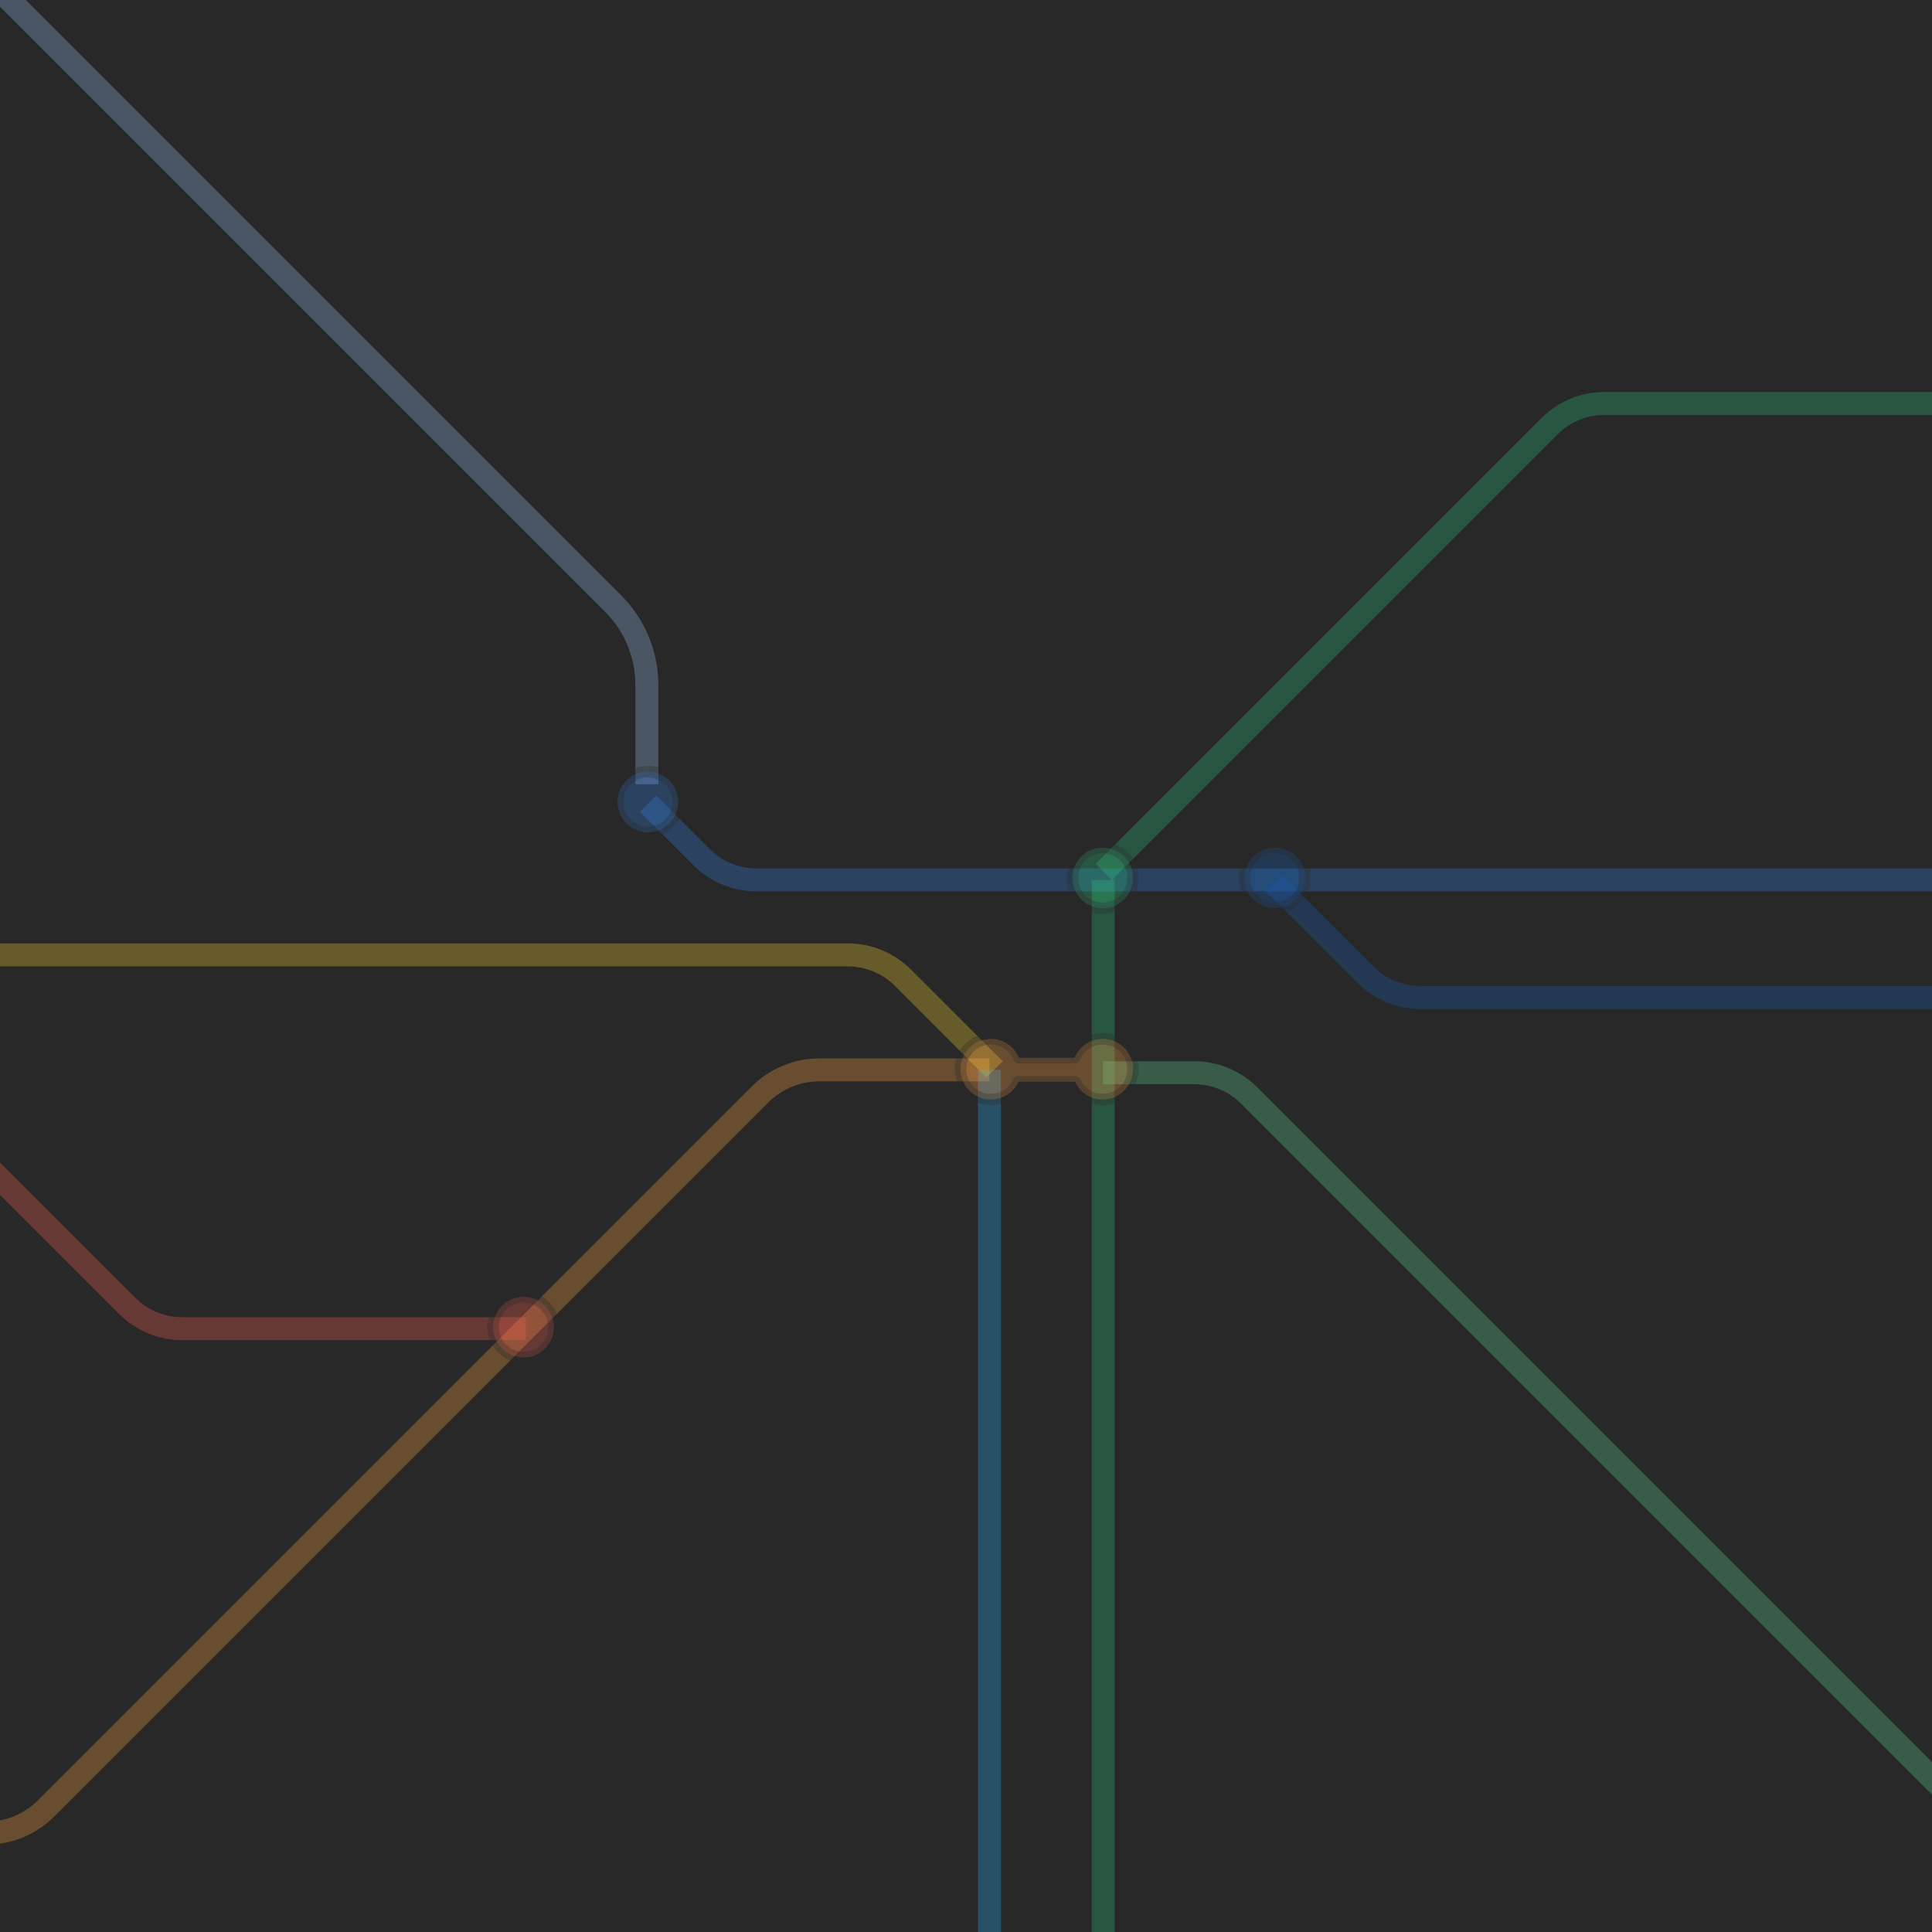
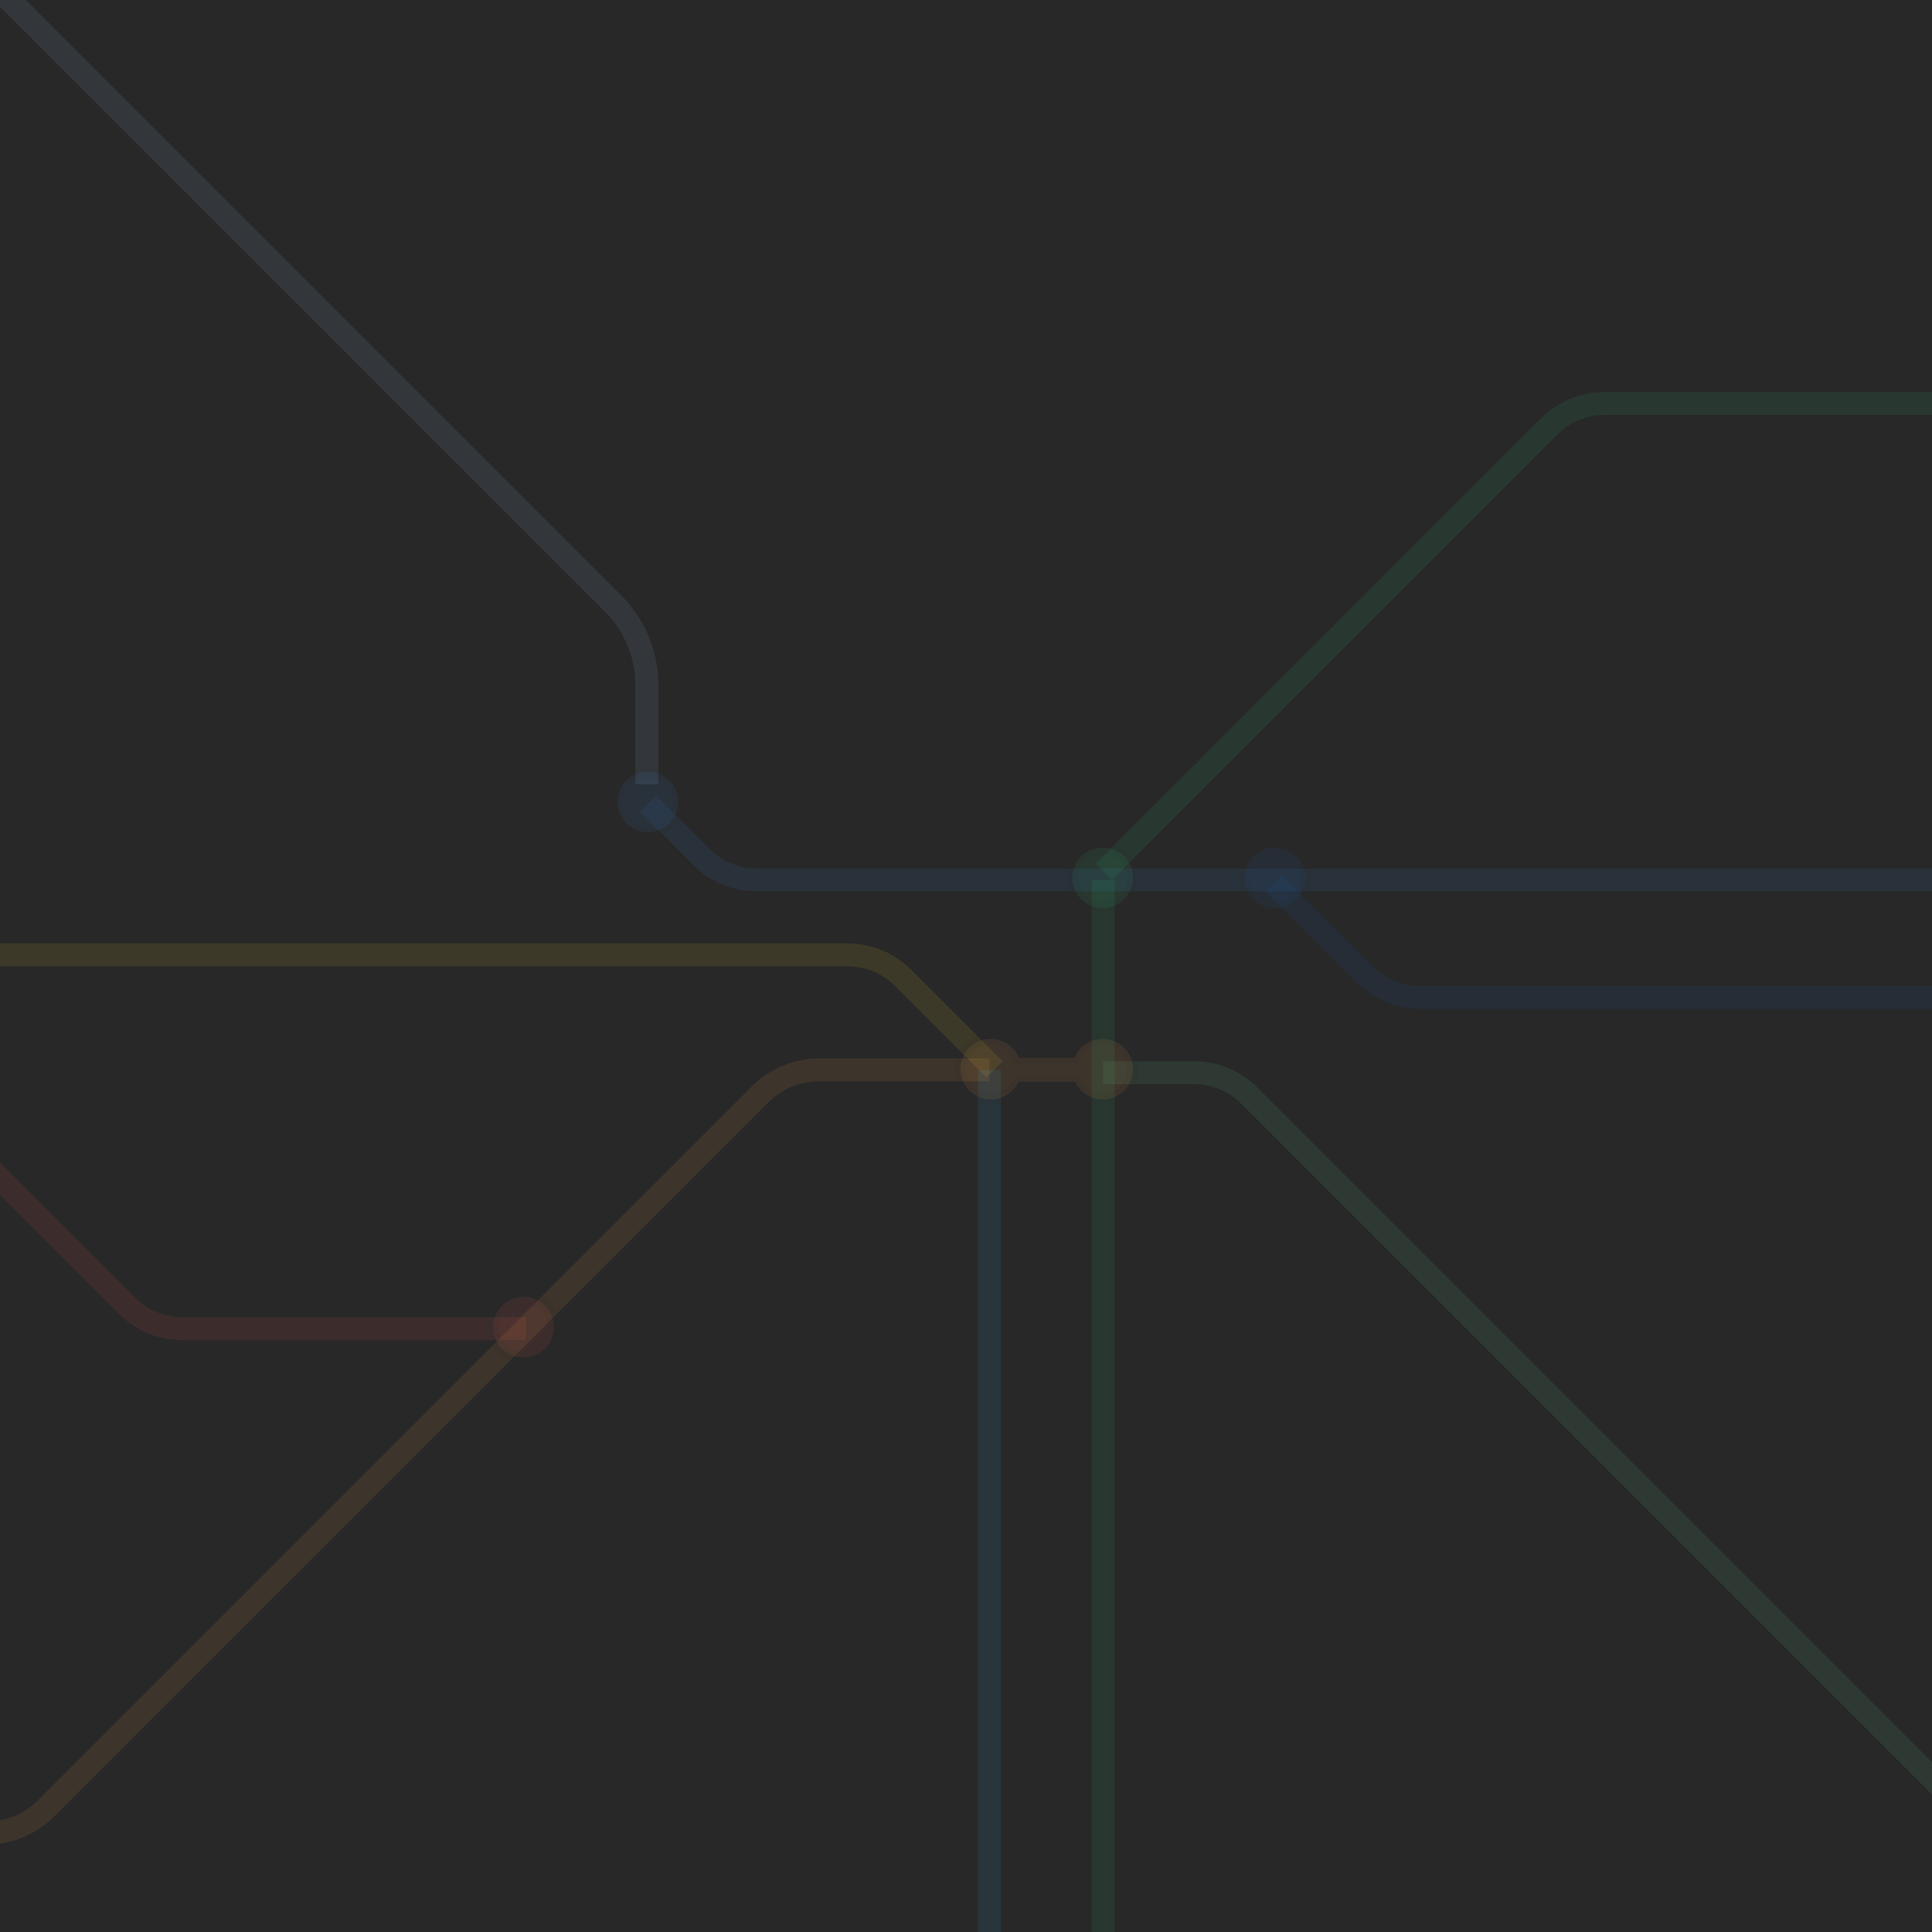
<svg xmlns="http://www.w3.org/2000/svg" version="1.1" width="4096.00" height="4096.00" viewBox="0 0 4096.0 4096.0">
  <rect x="0" y="0" width="4096.00" height="4096.00" fill="#ffffff" />
  <g id="document" transform="scale(1.0 1.0) translate(2048.0 2048.0)">
-     <path d="M-657.096,-383.629 C-657.073,-493.804 -656.917,-657.827 -657.096,-767.965 C-657.113,-794.573 -666.968,-817.724 -686.655,-837.411 C-757.995,-908.877 -2129.11,-2154.63 -2129.11,-2154.63 L-2129.11,-2105.76 C-2129.11,-2105.76 -761.539,-855.597 -707.654,-801.753 C-700.382,-794.476 -696.752,-783.458 -696.775,-768.701 C-696.913,-659.351 -697.115,-495.542 -696.919,-385.036 L-678.589,-401.428 C-677.548,-402.347 -676.536,-402.329 -675.54,-401.369 L-657.096,-383.629 Z " fill="#99c1f1" fill-opacity="0.30" />
+     <path d="M-657.096,-383.629 C-657.073,-493.804 -656.917,-657.827 -657.096,-767.965 C-657.113,-794.573 -666.968,-817.724 -686.655,-837.411 C-757.995,-908.877 -2129.11,-2154.63 -2129.11,-2154.63 L-2129.11,-2105.76 C-2129.11,-2105.76 -761.539,-855.597 -707.654,-801.753 C-700.382,-794.476 -696.752,-783.458 -696.775,-768.701 C-696.913,-659.351 -697.115,-495.542 -696.919,-385.036 L-678.589,-401.428 C-677.548,-402.347 -676.536,-402.329 -675.54,-401.369 L-657.096,-383.629 Z " fill="#99c1f1" fill-opacity="0.10" />
    <path d="M-2295.23,2321.17 L2292.14,2321.17 L2292.14,-2266.2 L-2295.23,-2266.2 L-2295.23,2321.17 Z " fill="#282828" fill-opacity="1.00" />
-     <path d="M-310.711,195.912 C-364.451,195.912 -416.014,217.271 -454.014,255.271 L-1967.66,1768.91 C-1996.54,1797.8 -2035.69,1814.02 -2076.54,1814.02 L-2292.59,1814.02 L-2292.59,1862.68 L-2076.54,1862.68 C-2022.8,1862.68 -1971.24,1841.33 -1933.24,1803.33 L-419.6,289.685 C-390.714,260.8 -351.562,244.582 -310.711,244.582 L49.682,244.582 L49.682,195.912 L-310.711,195.912 Z " fill="#ffa348" fill-opacity="0.30" />
-     <path d="M-1661.64,793.255 C-1711.85,793.255 -1760.02,773.299 -1795.52,737.797 L-2314.42,218.902 L-2280,184.488 L-1761.11,703.382 C-1734.72,729.771 -1698.96,744.585 -1661.64,744.585 L-933.25,744.587 L-933.248,793.255 L-1661.64,793.255 Z " fill="#f66151" fill-opacity="0.30" />
+     <path d="M-310.711,195.912 C-364.451,195.912 -416.014,217.271 -454.014,255.271 L-1967.66,1768.91 C-1996.54,1797.8 -2035.69,1814.02 -2076.54,1814.02 L-2292.59,1814.02 L-2292.59,1862.68 L-2076.54,1862.68 C-2022.8,1862.68 -1971.24,1841.33 -1933.24,1803.33 L-419.6,289.685 C-390.714,260.8 -351.562,244.582 -310.711,244.582 L49.682,244.582 L49.682,195.912 L-310.711,195.912 Z " fill="#ffa348" fill-opacity="0.10" />
+     <path d="M-1661.64,793.255 C-1711.85,793.255 -1760.02,773.299 -1795.52,737.797 L-2314.42,218.902 L-2280,184.488 L-1761.11,703.382 C-1734.72,729.771 -1698.96,744.585 -1661.64,744.585 L-933.25,744.587 L-933.248,793.255 L-1661.64,793.255 Z " fill="#f66151" fill-opacity="0.10" />
    <g>
-       <path d="M-938.099,830.024 C-902.556,830.024 -873.791,801.254 -873.791,765.715 C-873.791,730.175 -902.556,701.406 -938.099,701.406 C-973.637,701.406 -1002.41,730.175 -1002.41,765.715 C-1002.41,801.254 -973.637,830.024 -938.099,830.024 Z " fill="#f66151" fill-opacity="0.30" />
-       <path d="M-938.1,689.239 C-980.204,689.239 -1014.58,723.609 -1014.58,765.715 C-1014.58,807.821 -980.204,842.191 -938.1,842.191 C-895.991,842.191 -861.623,807.82 -861.623,765.715 C-861.623,723.61 -895.991,689.239 -938.1,689.239 Z M-938.1,713.573 C-909.123,713.573 -885.958,736.741 -885.958,765.715 C-885.958,794.689 -909.123,817.857 -938.1,817.857 C-967.07,817.857 -990.241,794.687 -990.241,765.715 C-990.241,736.743 -967.07,713.573 -938.1,713.573 Z " fill="#2b2b2b" fill-opacity="0.30" />
+       <path d="M-938.099,830.024 C-902.556,830.024 -873.791,801.254 -873.791,765.715 C-873.791,730.175 -902.556,701.406 -938.099,701.406 C-973.637,701.406 -1002.41,730.175 -1002.41,765.715 C-1002.41,801.254 -973.637,830.024 -938.099,830.024 Z " fill="#f66151" fill-opacity="0.10" />
+       <path d="M-938.1,689.239 C-980.204,689.239 -1014.58,723.609 -1014.58,765.715 C-1014.58,807.821 -980.204,842.191 -938.1,842.191 C-895.991,842.191 -861.623,807.82 -861.623,765.715 C-861.623,723.61 -895.991,689.239 -938.1,689.239 Z M-938.1,713.573 C-909.123,713.573 -885.958,736.741 -885.958,765.715 C-885.958,794.689 -909.123,817.857 -938.1,817.857 C-967.07,817.857 -990.241,794.687 -990.241,765.715 C-990.241,736.743 -967.07,713.573 -938.1,713.573 Z " fill="#2b2b2b" fill-opacity="0.10" />
    </g>
-     <path d="M-730.934,-785.627 C-680.56,-735.253 -652.249,-666.905 -652.249,-595.665 L-652.249,-385.086 L-700.918,-385.086 L-700.918,-595.665 C-700.918,-654.016 -724.088,-709.952 -765.349,-751.213 L-2073.47,-2059.34 L-2039.06,-2093.75 L-730.934,-785.627 Z " fill="#99c1f1" fill-opacity="0.30" />
-     <path d="M2292.14,-158.174 L2292.14,-206.843 L-443.977,-206.844 C-481.296,-206.844 -517.061,-221.658 -543.45,-248.047 L-656.77,-361.367 L-691.184,-326.953 L-577.864,-213.632 C-542.361,-178.13 -494.185,-158.174 -443.977,-158.174 L2292.14,-158.174 Z " fill="#3484e4" fill-opacity="0.30" />
+     <path d="M-730.934,-785.627 C-680.56,-735.253 -652.249,-666.905 -652.249,-595.665 L-652.249,-385.086 L-700.918,-385.086 L-700.918,-595.665 C-700.918,-654.016 -724.088,-709.952 -765.349,-751.213 L-2073.47,-2059.34 L-2039.06,-2093.75 L-730.934,-785.627 Z " fill="#99c1f1" fill-opacity="0.10" />
+     <path d="M2292.14,-158.174 L2292.14,-206.843 L-443.977,-206.844 C-481.296,-206.844 -517.061,-221.658 -543.45,-248.047 L-656.77,-361.367 L-691.184,-326.953 L-577.864,-213.632 C-542.361,-178.13 -494.185,-158.174 -443.977,-158.174 L2292.14,-158.174 Z " fill="#3484e4" fill-opacity="0.10" />
    <g>
-       <path d="M-674.476,-283.52 C-638.933,-283.52 -610.167,-312.29 -610.167,-347.83 C-610.167,-383.369 -638.933,-412.138 -674.476,-412.138 C-710.013,-412.138 -738.785,-383.369 -738.785,-347.83 C-738.785,-312.29 -710.013,-283.52 -674.476,-283.52 Z " fill="#3484e4" fill-opacity="0.30" />
-       <path d="M-674.476,-424.305 C-716.58,-424.305 -750.952,-389.936 -750.952,-347.83 C-750.952,-305.724 -716.58,-271.353 -674.476,-271.353 C-632.367,-271.353 -597.999,-305.725 -597.999,-347.83 C-597.999,-389.934 -632.367,-424.305 -674.476,-424.305 Z M-674.476,-399.971 C-645.499,-399.971 -622.335,-376.803 -622.335,-347.83 C-622.335,-318.856 -645.499,-295.687 -674.476,-295.687 C-703.446,-295.687 -726.617,-318.857 -726.617,-347.83 C-726.617,-376.802 -703.446,-399.971 -674.476,-399.971 Z " fill="#2b2b2b" fill-opacity="0.30" />
+       <path d="M-674.476,-283.52 C-638.933,-283.52 -610.167,-312.29 -610.167,-347.83 C-610.167,-383.369 -638.933,-412.138 -674.476,-412.138 C-710.013,-412.138 -738.785,-383.369 -738.785,-347.83 C-738.785,-312.29 -710.013,-283.52 -674.476,-283.52 Z " fill="#3484e4" fill-opacity="0.10" />
+       <path d="M-674.476,-424.305 C-716.58,-424.305 -750.952,-389.936 -750.952,-347.83 C-750.952,-305.724 -716.58,-271.353 -674.476,-271.353 C-632.367,-271.353 -597.999,-305.725 -597.999,-347.83 C-597.999,-389.934 -632.367,-424.305 -674.476,-424.305 Z M-674.476,-399.971 C-645.499,-399.971 -622.335,-376.803 -622.335,-347.83 C-622.335,-318.856 -645.499,-295.687 -674.476,-295.687 C-703.446,-295.687 -726.617,-318.857 -726.617,-347.83 C-726.617,-376.802 -703.446,-399.971 -674.476,-399.971 Z " fill="#2b2b2b" fill-opacity="0.10" />
    </g>
-     <path d="M290.615,201.948 L290.615,250.618 L483.75,250.618 C521.069,250.618 556.834,265.432 583.223,291.821 L2116.06,1824.65 L2150.47,1790.24 L617.637,257.406 C582.134,221.904 533.958,201.948 483.75,201.948 L290.615,201.948 Z " fill="#5ed694" fill-opacity="0.30" />
-     <path d="M266.608,-182.509 L266.608,2076.54 L315.276,2076.54 L315.276,-182.509 L266.608,-182.509 Z " fill="#2ec27e" fill-opacity="0.30" />
-     <path d="M-2295.23,-47.89 L-2295.23,0.779 L-250.489,0.779 C-213.17,0.779 -177.405,15.594 -151.016,41.982 L43.419,236.418 L77.834,202.004 L-116.602,7.568 C-152.104,-27.934 -200.281,-47.89 -250.489,-47.89 L-2295.23,-47.89 Z " fill="#f6d32d" fill-opacity="0.30" />
-     <path d="M25.348,220.247 L25.348,2076.54 L74.016,2076.54 L74.017,220.247 L25.348,220.247 Z " fill="#2db1f6" fill-opacity="0.30" />
+     <path d="M290.615,201.948 L290.615,250.618 L483.75,250.618 C521.069,250.618 556.834,265.432 583.223,291.821 L2116.06,1824.65 L2150.47,1790.24 L617.637,257.406 C582.134,221.904 533.958,201.948 483.75,201.948 L290.615,201.948 Z " fill="#5ed694" fill-opacity="0.10" />
+     <path d="M266.608,-182.509 L266.608,2076.54 L315.276,2076.54 L315.276,-182.509 L266.608,-182.509 Z " fill="#2ec27e" fill-opacity="0.10" />
+     <path d="M-2295.23,-47.89 L-2295.23,0.779 L-250.489,0.779 C-213.17,0.779 -177.405,15.594 -151.016,41.982 L43.419,236.418 L77.834,202.004 L-116.602,7.568 C-152.104,-27.934 -200.281,-47.89 -250.489,-47.89 L-2295.23,-47.89 Z " fill="#f6d32d" fill-opacity="0.10" />
+     <path d="M25.348,220.247 L25.348,2076.54 L74.016,2076.54 L74.017,220.247 L25.348,220.247 Z " fill="#2db1f6" fill-opacity="0.10" />
    <g>
-       <path d="M52.636,154.507 C17.098,154.507 -11.674,183.277 -11.674,218.816 C-11.674,254.355 17.098,283.126 52.636,283.126 C78.702,283.126 101.107,267.643 111.21,245.373 L231.245,245.373 C241.349,267.642 263.755,283.126 289.818,283.126 C325.361,283.126 354.126,254.355 354.126,218.816 C354.126,183.277 325.361,154.507 289.818,154.507 C262.822,154.507 239.746,171.117 230.205,194.676 L112.25,194.676 C102.711,171.116 79.636,154.507 52.636,154.507 Z " fill="#ffa348" fill-opacity="0.30" />
-       <path d="M52.636,142.339 C10.532,142.339 -23.842,176.711 -23.842,218.817 C-23.842,260.923 10.532,295.294 52.636,295.294 C80.652,295.294 105.223,280.133 118.527,257.541 L223.929,257.541 C237.235,280.132 261.805,295.294 289.818,295.294 C331.927,295.294 366.293,260.921 366.293,218.817 C366.293,176.712 331.926,142.339 289.818,142.339 C260.818,142.339 235.51,158.583 222.566,182.509 L119.889,182.509 C106.946,158.583 81.639,142.339 52.636,142.339 Z M52.636,166.673 C74.646,166.673 93.248,180.166 100.972,199.243 C102.833,203.836 107.293,206.843 112.25,206.843 L230.205,206.843 C235.161,206.843 239.623,203.837 241.483,199.243 C249.209,180.166 267.813,166.673 289.818,166.673 C318.795,166.673 341.958,189.843 341.958,218.817 C341.958,247.79 318.795,270.96 289.818,270.959 C268.574,270.959 250.51,258.384 242.325,240.345 C240.352,235.998 236.019,233.206 231.246,233.206 L111.21,233.206 C106.436,233.206 102.102,235.998 100.13,240.346 C91.946,258.385 73.884,270.96 52.636,270.959 C23.666,270.959 0.493,247.789 0.493,218.817 C0.493,189.845 23.666,166.673 52.636,166.673 L52.636,166.673 Z " fill="#2b2b2b" fill-opacity="0.30" />
+       <path d="M52.636,154.507 C17.098,154.507 -11.674,183.277 -11.674,218.816 C-11.674,254.355 17.098,283.126 52.636,283.126 C78.702,283.126 101.107,267.643 111.21,245.373 L231.245,245.373 C241.349,267.642 263.755,283.126 289.818,283.126 C325.361,283.126 354.126,254.355 354.126,218.816 C354.126,183.277 325.361,154.507 289.818,154.507 C262.822,154.507 239.746,171.117 230.205,194.676 L112.25,194.676 C102.711,171.116 79.636,154.507 52.636,154.507 Z " fill="#ffa348" fill-opacity="0.10" />
+       <path d="M52.636,142.339 C10.532,142.339 -23.842,176.711 -23.842,218.817 C-23.842,260.923 10.532,295.294 52.636,295.294 C80.652,295.294 105.223,280.133 118.527,257.541 L223.929,257.541 C237.235,280.132 261.805,295.294 289.818,295.294 C331.927,295.294 366.293,260.921 366.293,218.817 C366.293,176.712 331.926,142.339 289.818,142.339 C260.818,142.339 235.51,158.583 222.566,182.509 L119.889,182.509 C106.946,158.583 81.639,142.339 52.636,142.339 Z M52.636,166.673 C74.646,166.673 93.248,180.166 100.972,199.243 C102.833,203.836 107.293,206.843 112.25,206.843 L230.205,206.843 C235.161,206.843 239.623,203.837 241.483,199.243 C249.209,180.166 267.813,166.673 289.818,166.673 C318.795,166.673 341.958,189.843 341.958,218.817 C341.958,247.79 318.795,270.96 289.818,270.959 C268.574,270.959 250.51,258.384 242.325,240.345 C240.352,235.998 236.019,233.206 231.246,233.206 L111.21,233.206 C106.436,233.206 102.102,235.998 100.13,240.346 C91.946,258.385 73.884,270.96 52.636,270.959 C23.666,270.959 0.493,247.789 0.493,218.817 C0.493,189.845 23.666,166.673 52.636,166.673 L52.636,166.673 Z " fill="#2b2b2b" fill-opacity="0.10" />
    </g>
-     <path d="M2292.14,-1216.95 L2292.14,-1168.29 L1353.61,-1168.29 C1316.29,-1168.29 1280.53,-1153.47 1254.14,-1127.08 L309.391,-182.333 L274.976,-216.747 L1219.73,-1161.5 C1255.23,-1197 1303.4,-1216.95 1353.61,-1216.95 L2292.14,-1216.95 Z " fill="#2ec27e" fill-opacity="0.30" />
+     <path d="M2292.14,-1216.95 L2292.14,-1168.29 L1353.61,-1168.29 C1316.29,-1168.29 1280.53,-1153.47 1254.14,-1127.08 L309.391,-182.333 L274.976,-216.747 L1219.73,-1161.5 C1255.23,-1197 1303.4,-1216.95 1353.61,-1216.95 L2292.14,-1216.95 Z " fill="#2ec27e" fill-opacity="0.10" />
    <g>
-       <path d="M289.817,-122.45 C325.36,-122.45 354.126,-151.219 354.126,-186.758 C354.126,-222.298 325.36,-251.068 289.817,-251.068 C254.28,-251.068 225.509,-222.298 225.509,-186.758 C225.509,-151.219 254.28,-122.45 289.817,-122.45 Z " fill="#2ec27e" fill-opacity="0.30" />
-       <path d="M289.818,-263.235 C247.714,-263.235 213.341,-228.865 213.341,-186.758 C213.341,-144.652 247.714,-110.283 289.818,-110.283 C331.926,-110.283 366.293,-144.654 366.293,-186.758 C366.293,-228.863 331.926,-263.235 289.818,-263.235 Z M289.818,-238.901 C318.795,-238.901 341.959,-215.732 341.959,-186.758 C341.959,-157.785 318.795,-134.617 289.818,-134.617 C260.847,-134.617 237.676,-157.786 237.676,-186.758 C237.676,-215.731 260.847,-238.901 289.818,-238.901 Z " fill="#2b2b2b" fill-opacity="0.30" />
+       <path d="M289.817,-122.45 C325.36,-122.45 354.126,-151.219 354.126,-186.758 C354.126,-222.298 325.36,-251.068 289.817,-251.068 C254.28,-251.068 225.509,-222.298 225.509,-186.758 C225.509,-151.219 254.28,-122.45 289.817,-122.45 Z " fill="#2ec27e" fill-opacity="0.10" />
+       <path d="M289.818,-263.235 C247.714,-263.235 213.341,-228.865 213.341,-186.758 C213.341,-144.652 247.714,-110.283 289.818,-110.283 C331.926,-110.283 366.293,-144.654 366.293,-186.758 C366.293,-228.863 331.926,-263.235 289.818,-263.235 Z M289.818,-238.901 C318.795,-238.901 341.959,-215.732 341.959,-186.758 C341.959,-157.785 318.795,-134.617 289.818,-134.617 C260.847,-134.617 237.676,-157.786 237.676,-186.758 C237.676,-215.731 260.847,-238.901 289.818,-238.901 Z " fill="#2b2b2b" fill-opacity="0.10" />
    </g>
-     <path d="M963.375,91.1 C913.167,91.1 864.991,71.144 829.488,35.641 L635.053,-158.794 L669.467,-193.208 L863.902,1.227 C890.291,27.616 926.056,42.43 963.375,42.43 L2292.14,42.43 L2292.14,91.1 L963.375,91.1 Z " fill="#1a5fb4" fill-opacity="0.30" />
+     <path d="M963.375,91.1 C913.167,91.1 864.991,71.144 829.488,35.641 L635.053,-158.794 L669.467,-193.208 L863.902,1.227 C890.291,27.616 926.056,42.43 963.375,42.43 L2292.14,42.43 L2292.14,91.1 L963.375,91.1 Z " fill="#1a5fb4" fill-opacity="0.10" />
    <g>
-       <path d="M654.835,-122.45 C690.378,-122.45 719.144,-151.219 719.144,-186.758 C719.144,-222.298 690.378,-251.068 654.835,-251.068 C619.298,-251.068 590.526,-222.298 590.526,-186.758 C590.526,-151.219 619.298,-122.45 654.835,-122.45 Z " fill="#1a5fb4" fill-opacity="0.30" />
-       <path d="M654.835,-263.235 C612.731,-263.235 578.359,-228.865 578.359,-186.758 C578.359,-144.652 612.731,-110.283 654.835,-110.283 C696.944,-110.283 731.311,-144.654 731.311,-186.758 C731.311,-228.863 696.944,-263.235 654.835,-263.235 Z M654.835,-238.901 C683.813,-238.901 706.977,-215.732 706.977,-186.758 C706.977,-157.785 683.813,-134.617 654.835,-134.617 C625.865,-134.617 602.693,-157.786 602.693,-186.758 C602.693,-215.731 625.865,-238.901 654.835,-238.901 Z " fill="#2b2b2b" fill-opacity="0.30" />
+       <path d="M654.835,-122.45 C690.378,-122.45 719.144,-151.219 719.144,-186.758 C719.144,-222.298 690.378,-251.068 654.835,-251.068 C619.298,-251.068 590.526,-222.298 590.526,-186.758 C590.526,-151.219 619.298,-122.45 654.835,-122.45 Z " fill="#1a5fb4" fill-opacity="0.10" />
+       <path d="M654.835,-263.235 C612.731,-263.235 578.359,-228.865 578.359,-186.758 C578.359,-144.652 612.731,-110.283 654.835,-110.283 C696.944,-110.283 731.311,-144.654 731.311,-186.758 C731.311,-228.863 696.944,-263.235 654.835,-263.235 Z M654.835,-238.901 C683.813,-238.901 706.977,-215.732 706.977,-186.758 C706.977,-157.785 683.813,-134.617 654.835,-134.617 C625.865,-134.617 602.693,-157.786 602.693,-186.758 C602.693,-215.731 625.865,-238.901 654.835,-238.901 Z " fill="#2b2b2b" fill-opacity="0.10" />
    </g>
  </g>
</svg>
